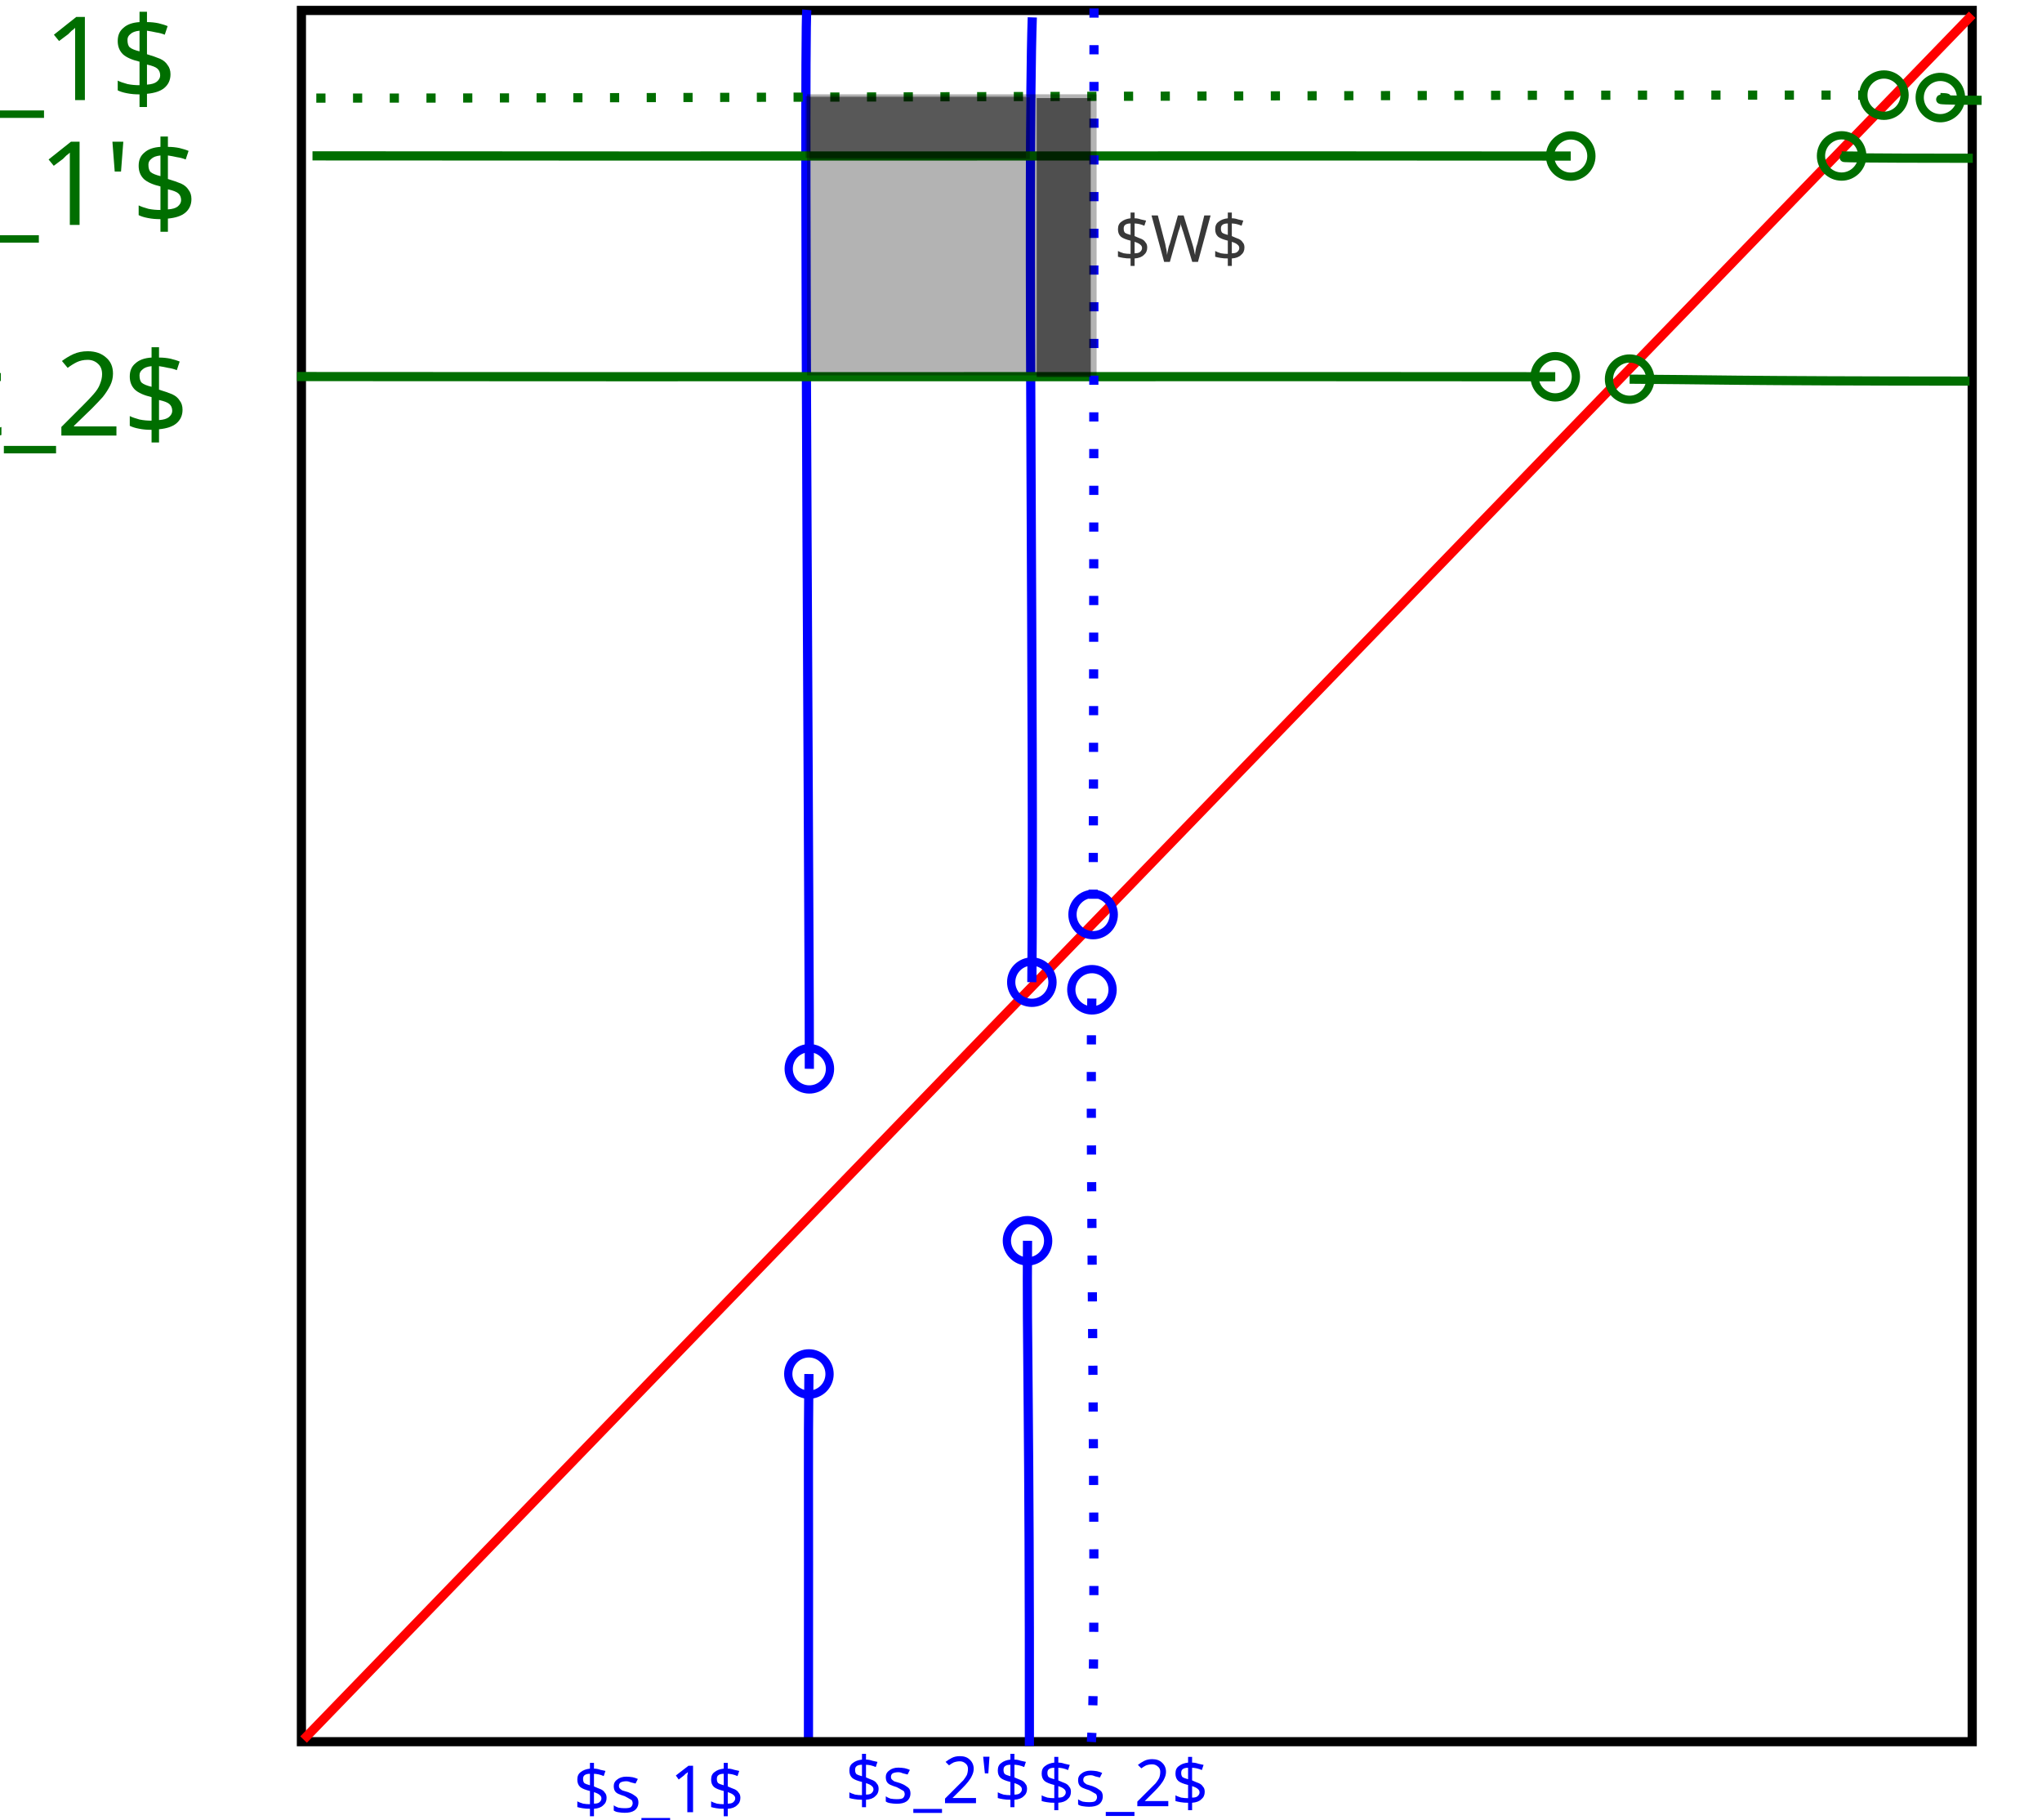
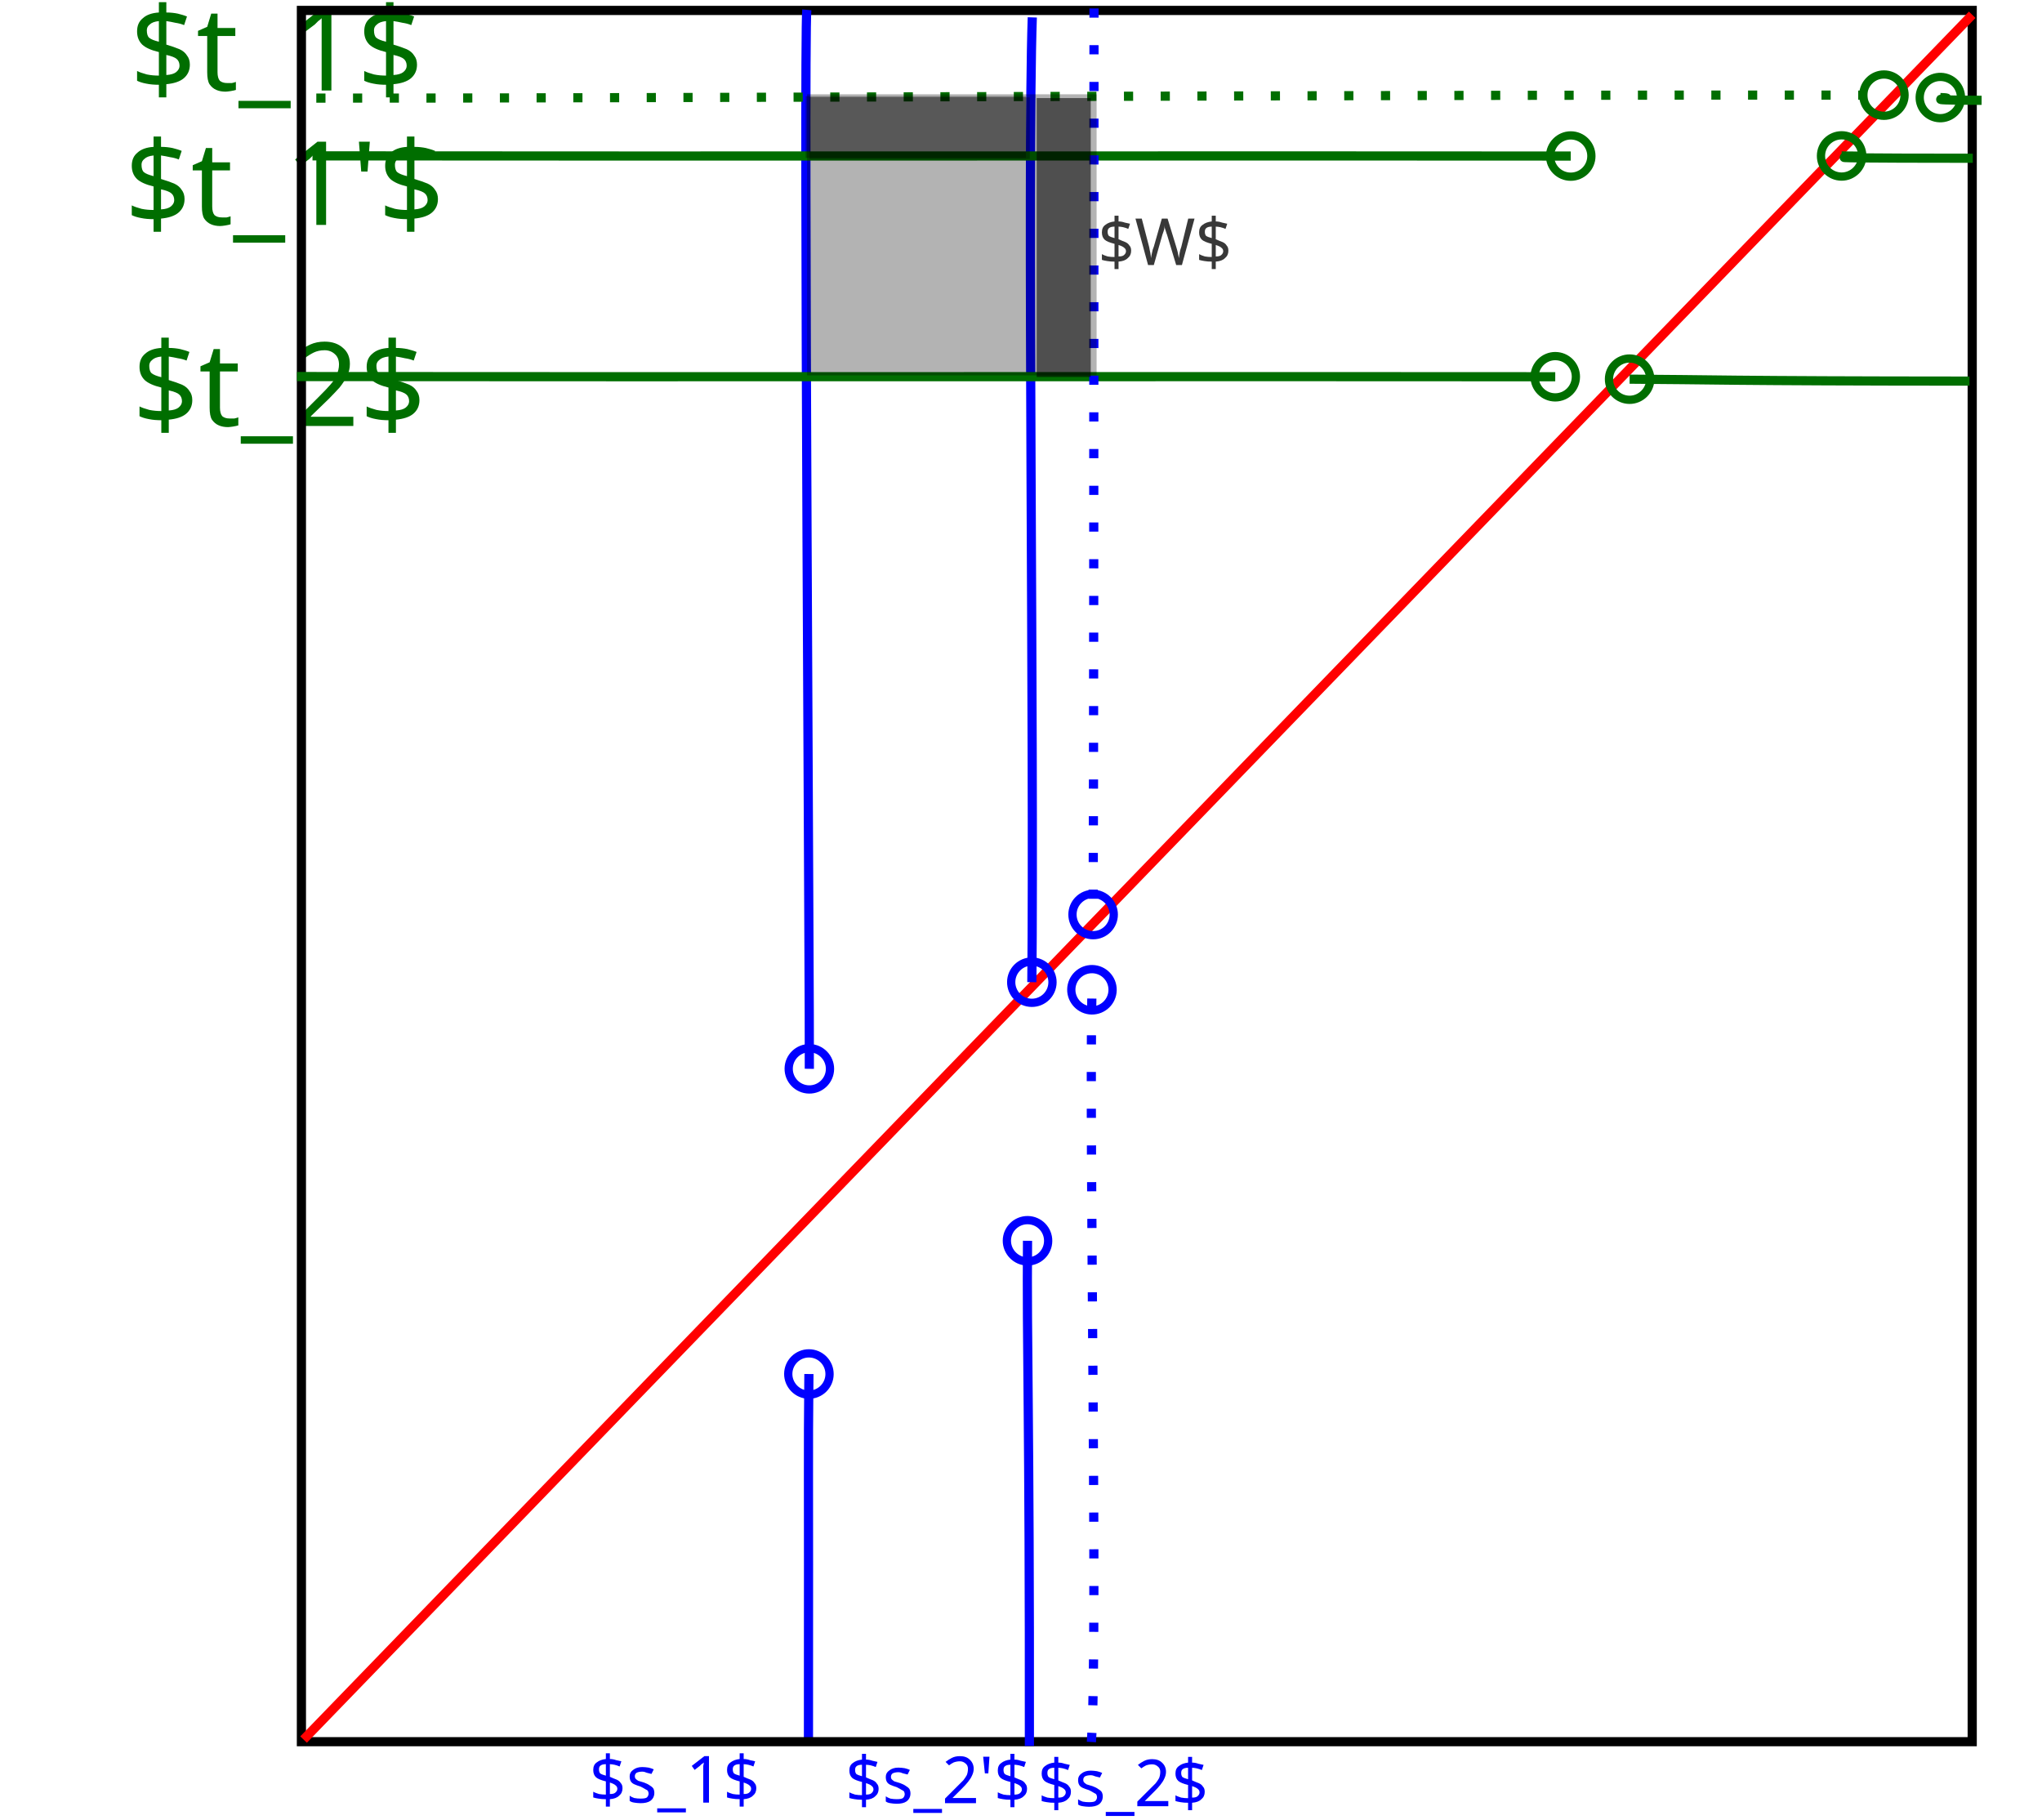
<svg xmlns="http://www.w3.org/2000/svg" width="2.19in" height="1.951in" viewBox="0 0 55.618 49.553" version="1.1" id="svg1">
  <defs id="defs1">
    <clipPath clipPathUnits="userSpaceOnUse" id="clipPath52">
      <path id="path52" style="stroke-width:0.1;stroke-linecap:square;paint-order:markers fill stroke;stop-color:#000000" d="m -880.828,-187.298 h 1640.84 v 73.282 h -1640.84 z" />
    </clipPath>
    <rect x="644.477" y="100.005" width="63.64" height="68.69" id="rect4" />
    <rect x="644.477" y="100.005" width="63.64" height="68.69" id="rect4-5" />
    <rect x="644.477" y="100.005" width="63.64" height="68.69" id="rect4-5-6" />
    <rect x="644.477" y="100.005" width="63.64" height="68.69" id="rect4-5-6-1" />
    <rect x="644.477" y="100.005" width="63.64" height="68.69" id="rect4-5-6-1-0" />
    <rect x="644.477" y="100.005" width="63.64" height="68.69" id="rect4-9" />
    <rect x="644.477" y="100.005" width="63.64" height="68.69" id="rect4-5-6-9" />
    <rect x="644.477" y="100.005" width="63.64" height="68.69" id="rect4-5-6-1-0-8" />
    <marker style="overflow:visible" id="ColoredDot-0" refX="0" refY="0" orient="auto" markerWidth="1" markerHeight="1" viewBox="0 0 1 1" preserveAspectRatio="xMidYMid">
      <path transform="scale(0.45)" style="fill:context-fill;fill-rule:evenodd;stroke:context-stroke;stroke-width:2" d="M 5,0 C 5,2.76 2.76,5 0,5 -2.76,5 -5,2.76 -5,0 c 0,-2.76 2.3,-5 5,-5 2.76,0 5,2.24 5,5 z" id="path20-1" />
    </marker>
    <marker style="overflow:visible" id="marker4-6-8-9-7-7" refX="0" refY="0" orient="auto-start-reverse" markerWidth="1" markerHeight="1" viewBox="0 0 1 1" preserveAspectRatio="xMidYMid">
      <path transform="scale(0.7)" d="M -2,-4 9,0 -2,4 c 2,-2.33 2,-5.66 0,-8 z" style="fill:context-stroke;fill-rule:evenodd;stroke:none" id="path4-9-0-6-7-8" />
    </marker>
    <marker style="overflow:visible" id="ColoredDot-77-1-5" refX="0" refY="0" orient="auto" markerWidth="1" markerHeight="1" viewBox="0 0 1 1" preserveAspectRatio="xMidYMid">
      <path transform="scale(0.45)" style="fill:context-fill;fill-rule:evenodd;stroke:context-stroke;stroke-width:2" d="M 5,0 C 5,2.76 2.76,5 0,5 -2.76,5 -5,2.76 -5,0 c 0,-2.76 2.3,-5 5,-5 2.76,0 5,2.24 5,5 z" id="path20-9-6-6" />
    </marker>
    <marker style="overflow:visible" id="marker4-6-8-6-3" refX="0" refY="0" orient="auto-start-reverse" markerWidth="1" markerHeight="1" viewBox="0 0 1 1" preserveAspectRatio="xMidYMid">
      <path transform="scale(0.7)" d="M -2,-4 9,0 -2,4 c 2,-2.33 2,-5.66 0,-8 z" style="fill:context-stroke;fill-rule:evenodd;stroke:none" id="path4-9-0-3-7" />
    </marker>
    <marker style="overflow:visible" id="ColoredDot-6-5" refX="0" refY="0" orient="auto" markerWidth="1" markerHeight="1" viewBox="0 0 1 1" preserveAspectRatio="xMidYMid">
      <path transform="scale(0.45)" style="fill:context-fill;fill-rule:evenodd;stroke:context-stroke;stroke-width:2" d="M 5,0 C 5,2.76 2.76,5 0,5 -2.76,5 -5,2.76 -5,0 c 0,-2.76 2.3,-5 5,-5 2.76,0 5,2.24 5,5 z" id="path20-7-3" />
    </marker>
    <marker style="overflow:visible" id="marker4-6-8-9-7-8" refX="0" refY="0" orient="auto-start-reverse" markerWidth="1" markerHeight="1" viewBox="0 0 1 1" preserveAspectRatio="xMidYMid">
      <path transform="scale(0.7)" d="M -2,-4 9,0 -2,4 c 2,-2.33 2,-5.66 0,-8 z" style="fill:context-stroke;fill-rule:evenodd;stroke:none" id="path4-9-0-6-7-9" />
    </marker>
    <marker style="overflow:visible" id="ColoredDot-77-1-1" refX="0" refY="0" orient="auto" markerWidth="1" markerHeight="1" viewBox="0 0 1 1" preserveAspectRatio="xMidYMid">
      <path transform="scale(0.45)" style="fill:context-fill;fill-rule:evenodd;stroke:context-stroke;stroke-width:2" d="M 5,0 C 5,2.76 2.76,5 0,5 -2.76,5 -5,2.76 -5,0 c 0,-2.76 2.3,-5 5,-5 2.76,0 5,2.24 5,5 z" id="path20-9-6-5" />
    </marker>
    <marker style="overflow:visible" id="marker4-6-8-0" refX="0" refY="0" orient="auto-start-reverse" markerWidth="1" markerHeight="1" viewBox="0 0 1 1" preserveAspectRatio="xMidYMid">
      <path transform="scale(0.7)" d="M -2,-4 9,0 -2,4 c 2,-2.33 2,-5.66 0,-8 z" style="fill:context-stroke;fill-rule:evenodd;stroke:none" id="path4-9-0-1" />
    </marker>
    <marker style="overflow:visible" id="marker4-6-8-9-8" refX="0" refY="0" orient="auto-start-reverse" markerWidth="1" markerHeight="1" viewBox="0 0 1 1" preserveAspectRatio="xMidYMid">
      <path transform="scale(0.7)" d="M -2,-4 9,0 -2,4 c 2,-2.33 2,-5.66 0,-8 z" style="fill:context-stroke;fill-rule:evenodd;stroke:none" id="path4-9-0-6-76" />
    </marker>
    <marker style="overflow:visible" id="ColoredDot-77-2" refX="0" refY="0" orient="auto" markerWidth="1" markerHeight="1" viewBox="0 0 1 1" preserveAspectRatio="xMidYMid">
      <path transform="scale(0.45)" style="fill:context-fill;fill-rule:evenodd;stroke:context-stroke;stroke-width:2" d="M 5,0 C 5,2.76 2.76,5 0,5 -2.76,5 -5,2.76 -5,0 c 0,-2.76 2.3,-5 5,-5 2.76,0 5,2.24 5,5 z" id="path20-9-691" />
    </marker>
    <marker style="overflow:visible" id="marker4-6-8-9-7-7-9" refX="0" refY="0" orient="auto-start-reverse" markerWidth="1" markerHeight="1" viewBox="0 0 1 1" preserveAspectRatio="xMidYMid">
      <path transform="scale(0.7)" d="M -2,-4 9,0 -2,4 c 2,-2.33 2,-5.66 0,-8 z" style="fill:context-stroke;fill-rule:evenodd;stroke:none" id="path4-9-0-6-7-8-1" />
    </marker>
    <marker style="overflow:visible" id="ColoredDot-77-1-5-7" refX="0" refY="0" orient="auto" markerWidth="1" markerHeight="1" viewBox="0 0 1 1" preserveAspectRatio="xMidYMid">
      <path transform="scale(0.45)" style="fill:context-fill;fill-rule:evenodd;stroke:context-stroke;stroke-width:2" d="M 5,0 C 5,2.76 2.76,5 0,5 -2.76,5 -5,2.76 -5,0 c 0,-2.76 2.3,-5 5,-5 2.76,0 5,2.24 5,5 z" id="path20-9-6-6-3" />
    </marker>
    <marker style="overflow:visible" id="marker4-6-8-9-7-8-1-1-9" refX="0" refY="0" orient="auto-start-reverse" markerWidth="1" markerHeight="1" viewBox="0 0 1 1" preserveAspectRatio="xMidYMid">
      <path transform="scale(0.7)" d="M -2,-4 9,0 -2,4 c 2,-2.33 2,-5.66 0,-8 z" style="fill:context-stroke;fill-rule:evenodd;stroke:none" id="path4-9-0-6-7-9-7-9-5" />
    </marker>
    <marker style="overflow:visible" id="ColoredDot-77-1-1-8-9-0" refX="0" refY="0" orient="auto" markerWidth="1" markerHeight="1" viewBox="0 0 1 1" preserveAspectRatio="xMidYMid">
      <path transform="scale(0.45)" style="fill:context-fill;fill-rule:evenodd;stroke:context-stroke;stroke-width:2" d="M 5,0 C 5,2.76 2.76,5 0,5 -2.76,5 -5,2.76 -5,0 c 0,-2.76 2.3,-5 5,-5 2.76,0 5,2.24 5,5 z" id="path20-9-6-5-7-1-4" />
    </marker>
    <marker style="overflow:visible" id="marker4-6-8-0-9-5" refX="0" refY="0" orient="auto-start-reverse" markerWidth="1" markerHeight="1" viewBox="0 0 1 1" preserveAspectRatio="xMidYMid">
      <path transform="scale(0.7)" d="M -2,-4 9,0 -2,4 c 2,-2.33 2,-5.66 0,-8 z" style="fill:context-stroke;fill-rule:evenodd;stroke:none" id="path4-9-0-1-2-5" />
    </marker>
    <marker style="overflow:visible" id="ColoredDot-0-6-9" refX="0" refY="0" orient="auto" markerWidth="1" markerHeight="1" viewBox="0 0 1 1" preserveAspectRatio="xMidYMid">
      <path transform="scale(0.45)" style="fill:context-fill;fill-rule:evenodd;stroke:context-stroke;stroke-width:2" d="M 5,0 C 5,2.76 2.76,5 0,5 -2.76,5 -5,2.76 -5,0 c 0,-2.76 2.3,-5 5,-5 2.76,0 5,2.24 5,5 z" id="path20-1-0-2" />
    </marker>
    <marker style="overflow:visible" id="marker4-6-8-0-5" refX="0" refY="0" orient="auto-start-reverse" markerWidth="1" markerHeight="1" viewBox="0 0 1 1" preserveAspectRatio="xMidYMid">
      <path transform="scale(0.7)" d="M -2,-4 9,0 -2,4 c 2,-2.33 2,-5.66 0,-8 z" style="fill:context-stroke;fill-rule:evenodd;stroke:none" id="path4-9-0-1-3" />
    </marker>
    <marker style="overflow:visible" id="ColoredDot-0-1" refX="0" refY="0" orient="auto" markerWidth="1" markerHeight="1" viewBox="0 0 1 1" preserveAspectRatio="xMidYMid">
      <path transform="scale(0.45)" style="fill:context-fill;fill-rule:evenodd;stroke:context-stroke;stroke-width:2" d="M 5,0 C 5,2.76 2.76,5 0,5 -2.76,5 -5,2.76 -5,0 c 0,-2.76 2.3,-5 5,-5 2.76,0 5,2.24 5,5 z" id="path20-1-8" />
    </marker>
    <marker style="overflow:visible" id="marker4-6-8-6-3-6" refX="0" refY="0" orient="auto-start-reverse" markerWidth="1" markerHeight="1" viewBox="0 0 1 1" preserveAspectRatio="xMidYMid">
      <path transform="scale(0.7)" d="M -2,-4 9,0 -2,4 c 2,-2.33 2,-5.66 0,-8 z" style="fill:context-stroke;fill-rule:evenodd;stroke:none" id="path4-9-0-3-7-1" />
    </marker>
    <marker style="overflow:visible" id="ColoredDot-6-5-4" refX="0" refY="0" orient="auto" markerWidth="1" markerHeight="1" viewBox="0 0 1 1" preserveAspectRatio="xMidYMid">
      <path transform="scale(0.45)" style="fill:context-fill;fill-rule:evenodd;stroke:context-stroke;stroke-width:2" d="M 5,0 C 5,2.76 2.76,5 0,5 -2.76,5 -5,2.76 -5,0 c 0,-2.76 2.3,-5 5,-5 2.76,0 5,2.24 5,5 z" id="path20-7-3-1" />
    </marker>
    <marker style="overflow:visible" id="marker4-6-8-9-7-7-9-7" refX="0" refY="0" orient="auto-start-reverse" markerWidth="1" markerHeight="1" viewBox="0 0 1 1" preserveAspectRatio="xMidYMid">
      <path transform="scale(0.7)" d="M -2,-4 9,0 -2,4 c 2,-2.33 2,-5.66 0,-8 z" style="fill:context-stroke;fill-rule:evenodd;stroke:none" id="path4-9-0-6-7-8-1-6" />
    </marker>
    <marker style="overflow:visible" id="ColoredDot-77-1-5-7-7" refX="0" refY="0" orient="auto" markerWidth="1" markerHeight="1" viewBox="0 0 1 1" preserveAspectRatio="xMidYMid">
      <path transform="scale(0.45)" style="fill:context-fill;fill-rule:evenodd;stroke:context-stroke;stroke-width:2" d="M 5,0 C 5,2.76 2.76,5 0,5 -2.76,5 -5,2.76 -5,0 c 0,-2.76 2.3,-5 5,-5 2.76,0 5,2.24 5,5 z" id="path20-9-6-6-3-0" />
    </marker>
  </defs>
  <g id="layer1" transform="translate(-10.35842,3.457349)">
    <path style="fill:none;fill-opacity:1;stroke:#0000ff;stroke-width:0.25;stroke-dasharray:none;stroke-opacity:1;marker-mid:url(#marker4-6-8-9-8);marker-end:url(#ColoredDot-77-2)" d="m 32.378,43.927 c 0.008,-8.511 -0.012,-7.234 0.012,-9.96" id="path3-6-2-6-9-98" />
-     <text xml:space="preserve" style="font-style:normal;font-weight:normal;font-size:3.175px;line-height:1.25;font-family:sans-serif;text-align:center;text-anchor:middle;fill:#006e00;fill-opacity:1;stroke:none;stroke-width:0.074" x="13.237" y="-0.731" id="text1461-1-6-4">
-       <tspan id="tspan1459-1-8-0" x="13.237" y="-0.731" style="font-size:3.175px;text-align:center;text-anchor:middle;fill:#006e00;fill-opacity:1;stroke-width:0.074">$t_1$</tspan>
+     <text xml:space="preserve" style="font-style:normal;font-weight:normal;font-size:3.175px;line-height:1.25;font-family:sans-serif;text-align:center;text-anchor:middle;fill:#006e00;fill-opacity:1;stroke:none;stroke-width:0.074" x="19.953" y="-0.993" id="text1461-1-6-4">
+       <tspan id="tspan1459-1-8-0" x="19.953" y="-0.993" style="font-size:3.175px;text-align:center;text-anchor:middle;fill:#006e00;fill-opacity:1;stroke-width:0.074">$t_1$</tspan>
    </text>
-     <text xml:space="preserve" style="font-style:normal;font-weight:normal;font-size:3.175px;line-height:1.25;font-family:sans-serif;text-align:center;text-anchor:middle;fill:#006e00;fill-opacity:1;stroke:none;stroke-width:0.074" x="13.448" y="2.668" id="text1461-1-6-4-8">
-       <tspan id="tspan1459-1-8-0-5" x="13.448" y="2.668" style="font-size:3.175px;text-align:center;text-anchor:middle;fill:#006e00;fill-opacity:1;stroke-width:0.074">$t_1'$</tspan>
+     <text xml:space="preserve" style="font-style:normal;font-weight:normal;font-size:3.175px;line-height:1.25;font-family:sans-serif;text-align:center;text-anchor:middle;fill:#006e00;fill-opacity:1;stroke:none;stroke-width:0.074" x="20.165" y="2.668" id="text1461-1-6-4-8">
+       <tspan id="tspan1459-1-8-0-5" x="20.165" y="2.668" style="font-size:3.175px;text-align:center;text-anchor:middle;fill:#006e00;fill-opacity:1;stroke-width:0.074">$t_1'$</tspan>
    </text>
-     <text xml:space="preserve" style="font-style:normal;font-weight:normal;font-size:3.175px;line-height:1.25;font-family:sans-serif;text-align:center;text-anchor:middle;fill:#006e00;fill-opacity:1;stroke:none;stroke-width:0.074" x="13.565" y="8.407" id="text1461-1-6-4-8-4">
-       <tspan id="tspan1459-1-8-0-5-2" x="13.565" y="8.407" style="font-size:3.175px;text-align:center;text-anchor:middle;fill:#006e00;fill-opacity:1;stroke-width:0.074">$t_2$</tspan>
+     <text xml:space="preserve" style="font-style:normal;font-weight:normal;font-size:3.175px;line-height:1.25;font-family:sans-serif;text-align:center;text-anchor:middle;fill:#006e00;fill-opacity:1;stroke:none;stroke-width:0.074" x="20.02" y="8.145" id="text1461-1-6-4-8-4">
+       <tspan id="tspan1459-1-8-0-5-2" x="20.02" y="8.145" style="font-size:3.175px;text-align:center;text-anchor:middle;fill:#006e00;fill-opacity:1;stroke-width:0.074">$t_2$</tspan>
    </text>
-     <text xml:space="preserve" style="font-style:normal;font-weight:normal;font-size:1.764px;line-height:1.25;font-family:sans-serif;text-align:center;text-anchor:middle;fill:#0000ff;fill-opacity:1;stroke:none;stroke-width:0.074" x="29.446" y="45.902" id="text1461-1-6-5-3-4">
-       <tspan x="29.446" y="45.902" style="font-size:1.764px;text-align:center;text-anchor:middle;fill:#0000ff;fill-opacity:1;stroke-width:0.074" id="tspan9">$s_1$</tspan>
+     <text xml:space="preserve" style="font-style:normal;font-weight:normal;font-size:1.764px;line-height:1.25;font-family:sans-serif;text-align:center;text-anchor:middle;fill:#0000ff;fill-opacity:1;stroke:none;stroke-width:0.074" x="29.882" y="45.64" id="text1461-1-6-5-3-4">
+       <tspan x="29.882" y="45.64" style="font-size:1.764px;text-align:center;text-anchor:middle;fill:#0000ff;fill-opacity:1;stroke-width:0.074" id="tspan9">$s_1$</tspan>
    </text>
    <text xml:space="preserve" style="font-style:normal;font-weight:normal;font-size:1.764px;line-height:1.25;font-family:sans-serif;text-align:center;text-anchor:middle;fill:#0000ff;fill-opacity:1;stroke:none;stroke-width:0.074" x="42.095" y="45.737" id="text1461-1-6-5-3-4-6-5">
      <tspan x="42.095" y="45.737" style="font-size:1.764px;text-align:center;text-anchor:middle;fill:#0000ff;fill-opacity:1;stroke-width:0.074" id="tspan9-3-8">$s_2$</tspan>
    </text>
-     <text xml:space="preserve" style="font-style:normal;font-weight:normal;font-size:1.764px;line-height:1.25;font-family:sans-serif;text-align:center;text-anchor:middle;fill:#000000;fill-opacity:0.781;stroke:none;stroke-width:0.074" x="43.675" y="3.675" id="text1461-1-6-5-3-4-6-5-88">
-       <tspan x="43.675" y="3.675" style="font-size:1.764px;text-align:center;text-anchor:middle;fill:#000000;fill-opacity:0.781;stroke-width:0.074" id="tspan9-3-8-9">$W$</tspan>
+     <text xml:space="preserve" style="font-style:normal;font-weight:normal;font-size:1.764px;line-height:1.25;font-family:sans-serif;text-align:center;text-anchor:middle;fill:#000000;fill-opacity:0.781;stroke:none;stroke-width:0.074" x="43.239" y="3.762" id="text1461-1-6-5-3-4-6-5-88">
+       <tspan x="43.239" y="3.762" style="font-size:1.764px;text-align:center;text-anchor:middle;fill:#000000;fill-opacity:0.781;stroke-width:0.074" id="tspan9-3-8-9">$W$</tspan>
    </text>
    <text xml:space="preserve" style="font-style:normal;font-weight:normal;font-size:1.764px;line-height:1.25;font-family:sans-serif;text-align:center;text-anchor:middle;fill:#0000ff;fill-opacity:1;stroke:none;stroke-width:0.074" x="37.056" y="45.654" id="text1461-1-6-5-3-4-6-5-8">
      <tspan x="37.056" y="45.654" style="font-size:1.764px;text-align:center;text-anchor:middle;fill:#0000ff;fill-opacity:1;stroke-width:0.074" id="tspan9-3-8-3">$s_2'$</tspan>
    </text>
    <rect style="fill:none;fill-opacity:1;stroke:#000000;stroke-width:0.25;stroke-dasharray:none;stroke-opacity:1" id="rect8-5" width="47.154" height="45.512" x="-43.981" y="-64.078" transform="matrix(0,-1,-1,0,0,0)" />
    <path style="fill:none;fill-opacity:1;stroke:#ff0000;stroke-width:0.25;stroke-dasharray:none;stroke-opacity:1" d="M 18.625,43.923 64.078,-3.055" id="path16" />
    <path d="m 38.475,-2.984 c -0.139,4.039 0.052,19.912 -0.012,26.278" style="fill:none;fill-opacity:1;stroke:#0000ff;stroke-width:0.25;stroke-dasharray:none;stroke-opacity:1;marker-mid:url(#marker4-6-8-0);marker-end:url(#ColoredDot-0)" id="path18" />
    <path d="m 32.333,-3.189 c -0.09,0.964 0.084,27.819 0.069,28.843" style="fill:none;fill-opacity:1;stroke:#0000ff;stroke-width:0.25;stroke-dasharray:none;stroke-opacity:1;marker-mid:url(#marker4-6-8-0-5);marker-end:url(#ColoredDot-0-1)" id="path18-7" />
    <path style="fill:none;fill-opacity:1;stroke:#0000ff;stroke-width:0.25;stroke-dasharray:none;stroke-opacity:1;marker-mid:url(#marker4-6-8-9-7-8);marker-end:url(#ColoredDot-77-1-1)" d="m 38.396,44.095 c 0.008,-9.113 -0.075,-10.839 -0.051,-13.757" id="path3-6-2-6-9-9-1" />
    <path style="fill:none;fill-opacity:1;stroke:#006e00;stroke-width:0.25;stroke-dasharray:none;stroke-opacity:1;marker-mid:url(#marker4-6-8-6-3);marker-end:url(#ColoredDot-6-5)" d="m 18.868,0.788 c 10.67,0.011 26.333,-0.004 34.274,0.005" id="path3-6-2-6-6" />
    <path style="fill:none;fill-opacity:1;stroke:#006e00;stroke-width:0.25;stroke-dasharray:none;stroke-opacity:1;marker-mid:url(#marker4-6-8-6-3-6);marker-end:url(#ColoredDot-6-5-4)" d="m 18.446,6.799 c 10.67,0.011 26.333,-0.004 34.274,0.005" id="path3-6-2-6-6-6" />
    <path d="m 18.972,-0.785 c 7.357,0.008 31.604,-0.1 42.701,-0.081" style="fill:none;fill-opacity:1;stroke:#006e00;stroke-width:0.25;stroke-dasharray:0.25,0.75;stroke-opacity:1;marker-mid:url(#marker4-6-8-6-3);marker-end:url(#ColoredDot-6-5);stroke-dashoffset:0" id="path19" />
    <path style="fill:none;fill-opacity:1;stroke:#006e00;stroke-width:0.25;stroke-dasharray:none;stroke-opacity:1;marker-mid:url(#marker4-6-8-9-7-7);marker-end:url(#ColoredDot-77-1-5)" d="m 64.334,-0.725 c -2.109,-0.007 -0.448,-0.053 -1.124,-0.075" id="path3-6-2-6-9-9-3" />
    <path style="fill:none;fill-opacity:1;stroke:#006e00;stroke-width:0.25;stroke-dasharray:none;stroke-opacity:1;marker-mid:url(#marker4-6-8-9-7-7-9);marker-end:url(#ColoredDot-77-1-5-7)" d="m 64.094,0.853 c -6.592,-0.003 -1.462,-0.053 -3.573,-0.063" id="path3-6-2-6-9-9-3-4" />
    <path style="fill:none;fill-opacity:1;stroke:#006e00;stroke-width:0.25;stroke-dasharray:none;stroke-opacity:1;marker-mid:url(#marker4-6-8-9-7-7-9-7);marker-end:url(#ColoredDot-77-1-5-7-7)" d="m 64.004,6.923 c -6.592,-0.003 -7.147,-0.043 -9.258,-0.053" id="path3-6-2-6-9-9-3-4-0" />
    <path style="fill:none;fill-opacity:1;stroke:#0000ff;stroke-width:0.25;stroke-dasharray:0.25,0.75;stroke-opacity:1;marker-mid:url(#marker4-6-8-9-7-8-1-1-9);marker-end:url(#ColoredDot-77-1-1-8-9-0);stroke-dashoffset:0" d="m 40.156,-3.227 c -0.006,14.829 -0.006,19.931 -0.024,24.679" id="path3-6-2-6-9-9-1-3-6-5" />
    <path style="fill:none;fill-opacity:1;stroke:#0000ff;stroke-width:0.25;stroke-dasharray:0.25,0.75;stroke-opacity:1;marker-mid:url(#marker4-6-8-0-9-5);marker-end:url(#ColoredDot-0-6-9);stroke-dashoffset:0" d="m 40.085,43.989 c 0.182,-2.708 -0.068,-16.22 0.015,-20.488" id="path3-6-2-6-4-6-8" />
    <rect style="fill:#000000;fill-opacity:0.299;stroke:none;stroke-width:0.569;stroke-dasharray:none;stroke-opacity:1" id="rect9" width="7.655" height="7.887" x="-6.766" y="-40.227" transform="matrix(0,-1,-1,0,0,0)" />
    <rect style="fill:#000000;fill-opacity:0.557;stroke:none;stroke-width:0.245;stroke-dasharray:none;stroke-opacity:1" id="rect9-5-7-3-6" width="7.597" height="1.472" x="-0.786" y="38.595" transform="matrix(0,1,1,0,0,0)" />
    <rect style="fill:#000000;fill-opacity:0.299;stroke:none;stroke-width:0.233;stroke-dasharray:none;stroke-opacity:1" id="rect9-5-7-3-6-1-7" width="6.001" height="1.679" x="32.406" y="-0.862" transform="matrix(1,2.5366247e-4,1.3530788e-4,-1,0,0)" />
    <rect style="fill:#000000;fill-opacity:0.299;stroke:none;stroke-width:0.233;stroke-dasharray:none;stroke-opacity:1" id="rect9-5-7-3-6-1-7-4" width="6.001" height="1.679" x="32.302" y="-0.835" transform="matrix(1,2.5366247e-4,1.3530788e-4,-1,0,0)" />
  </g>
</svg>
